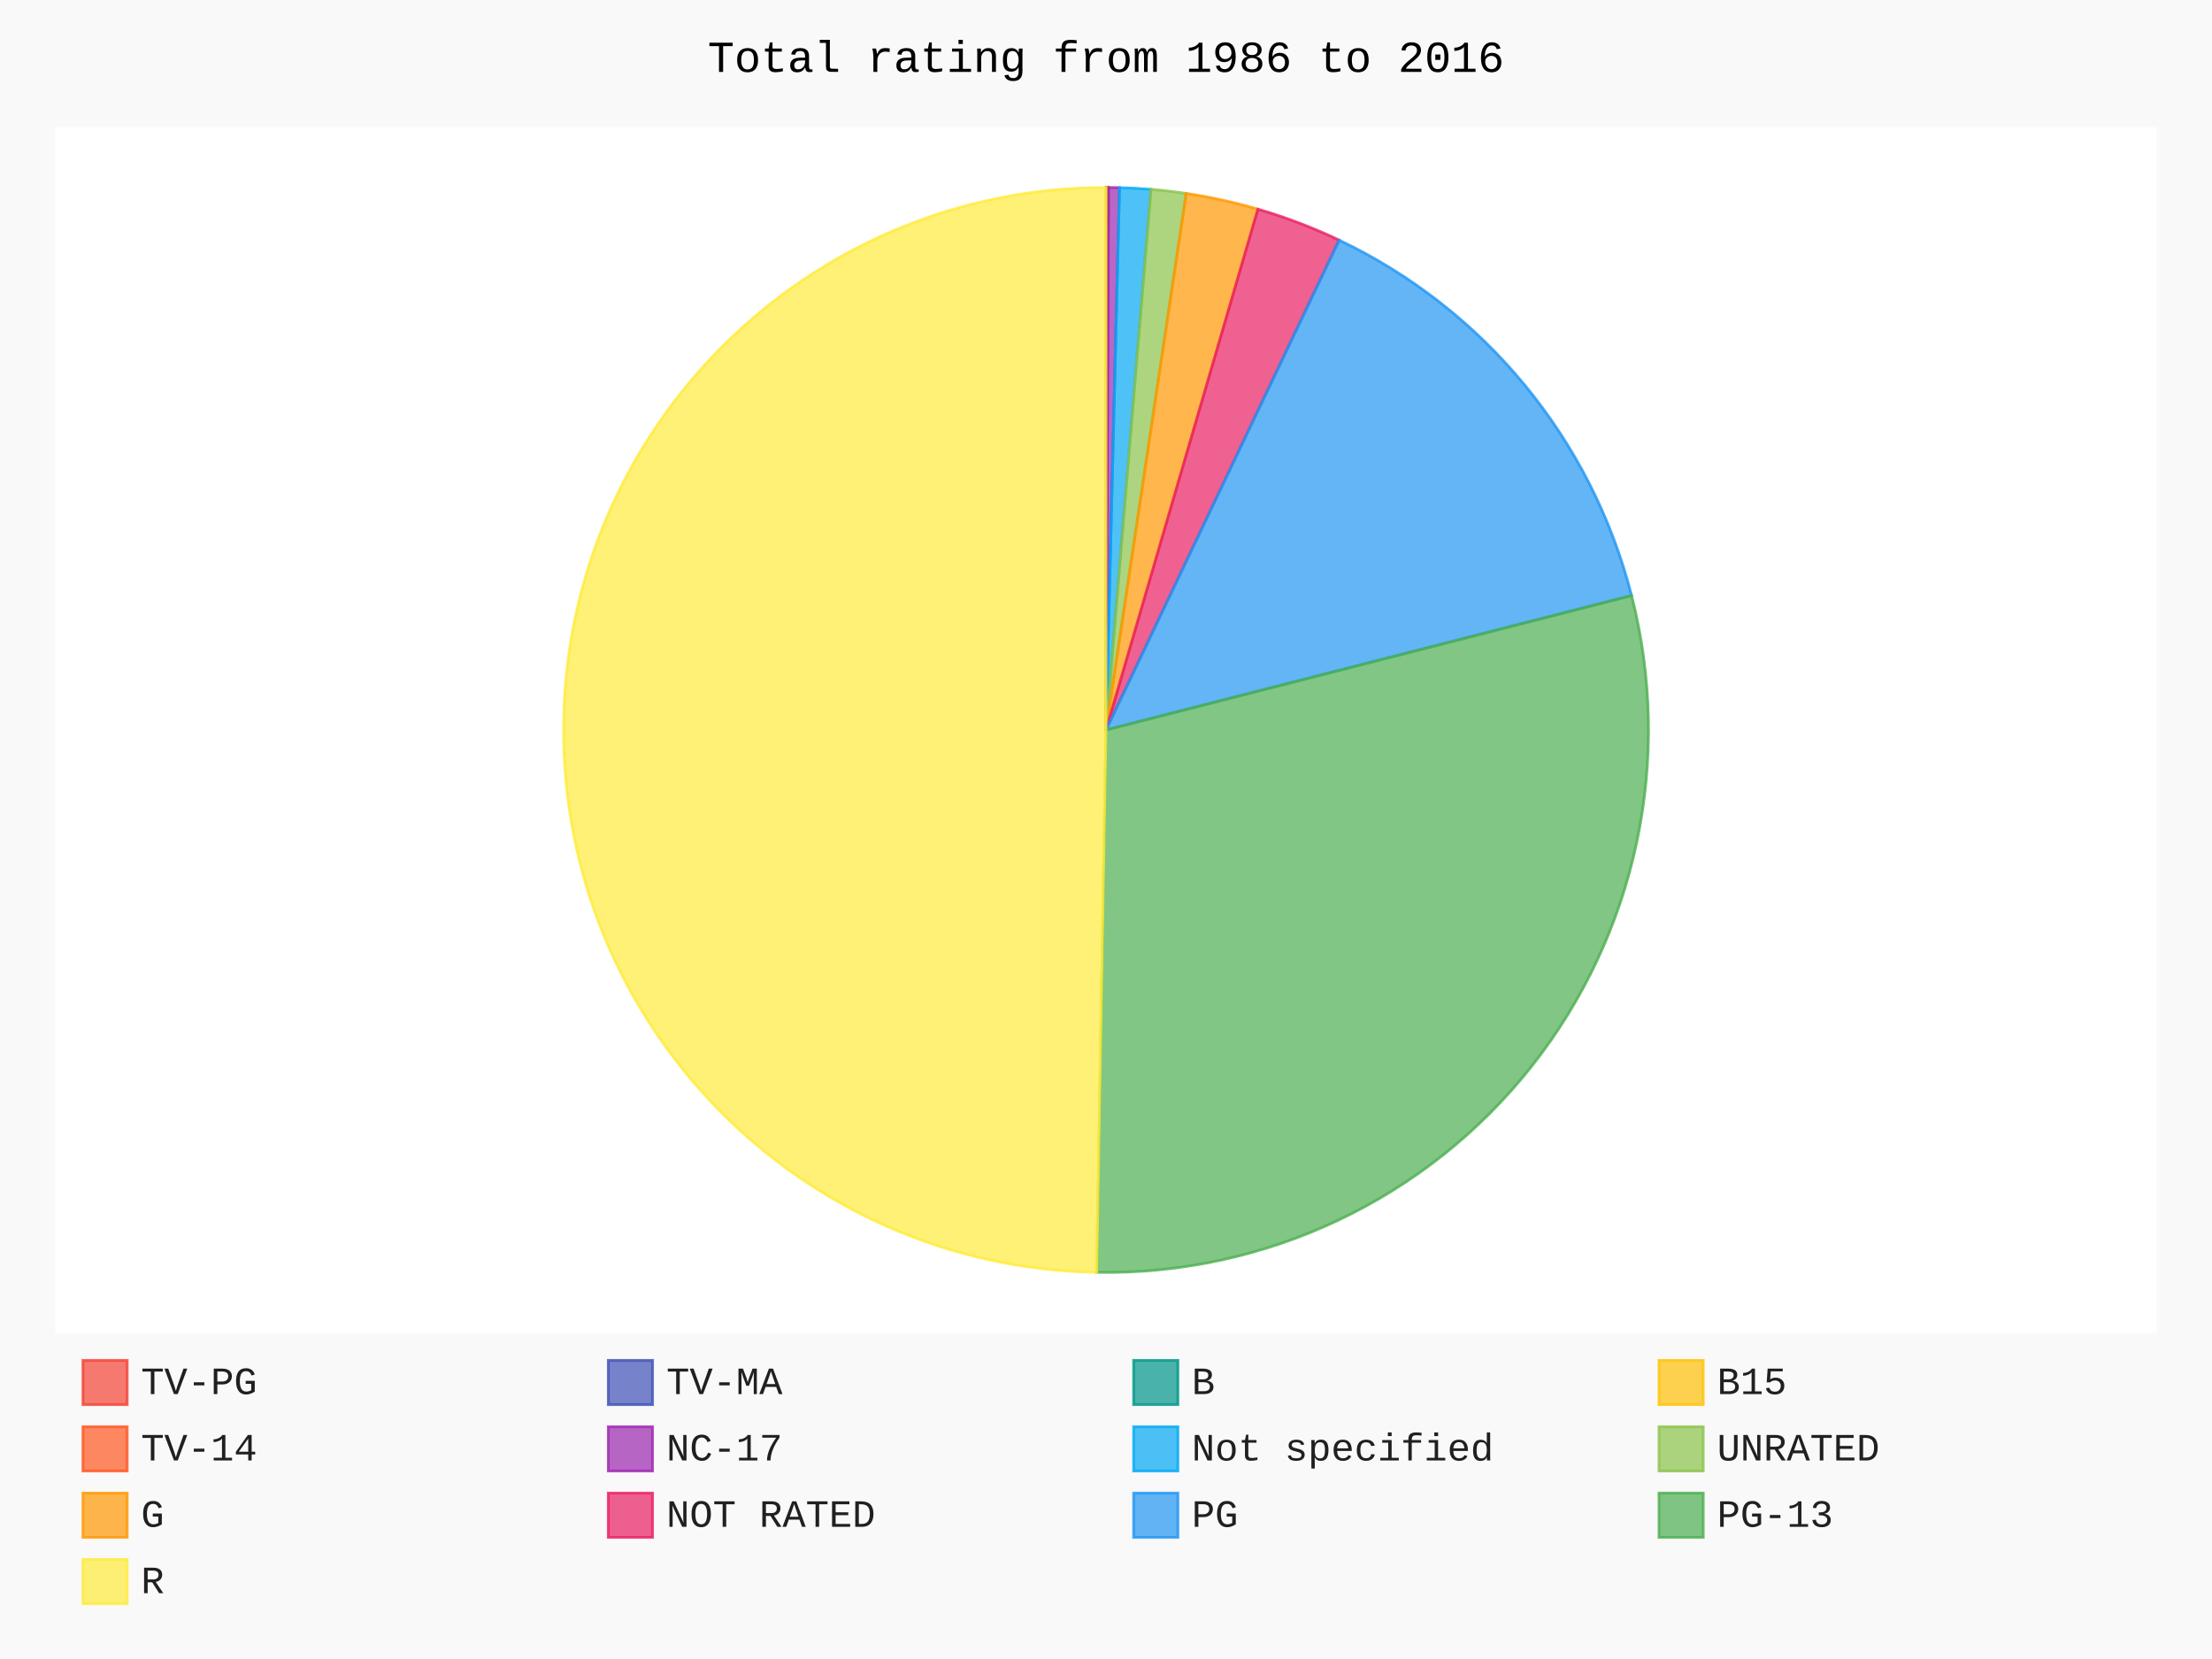
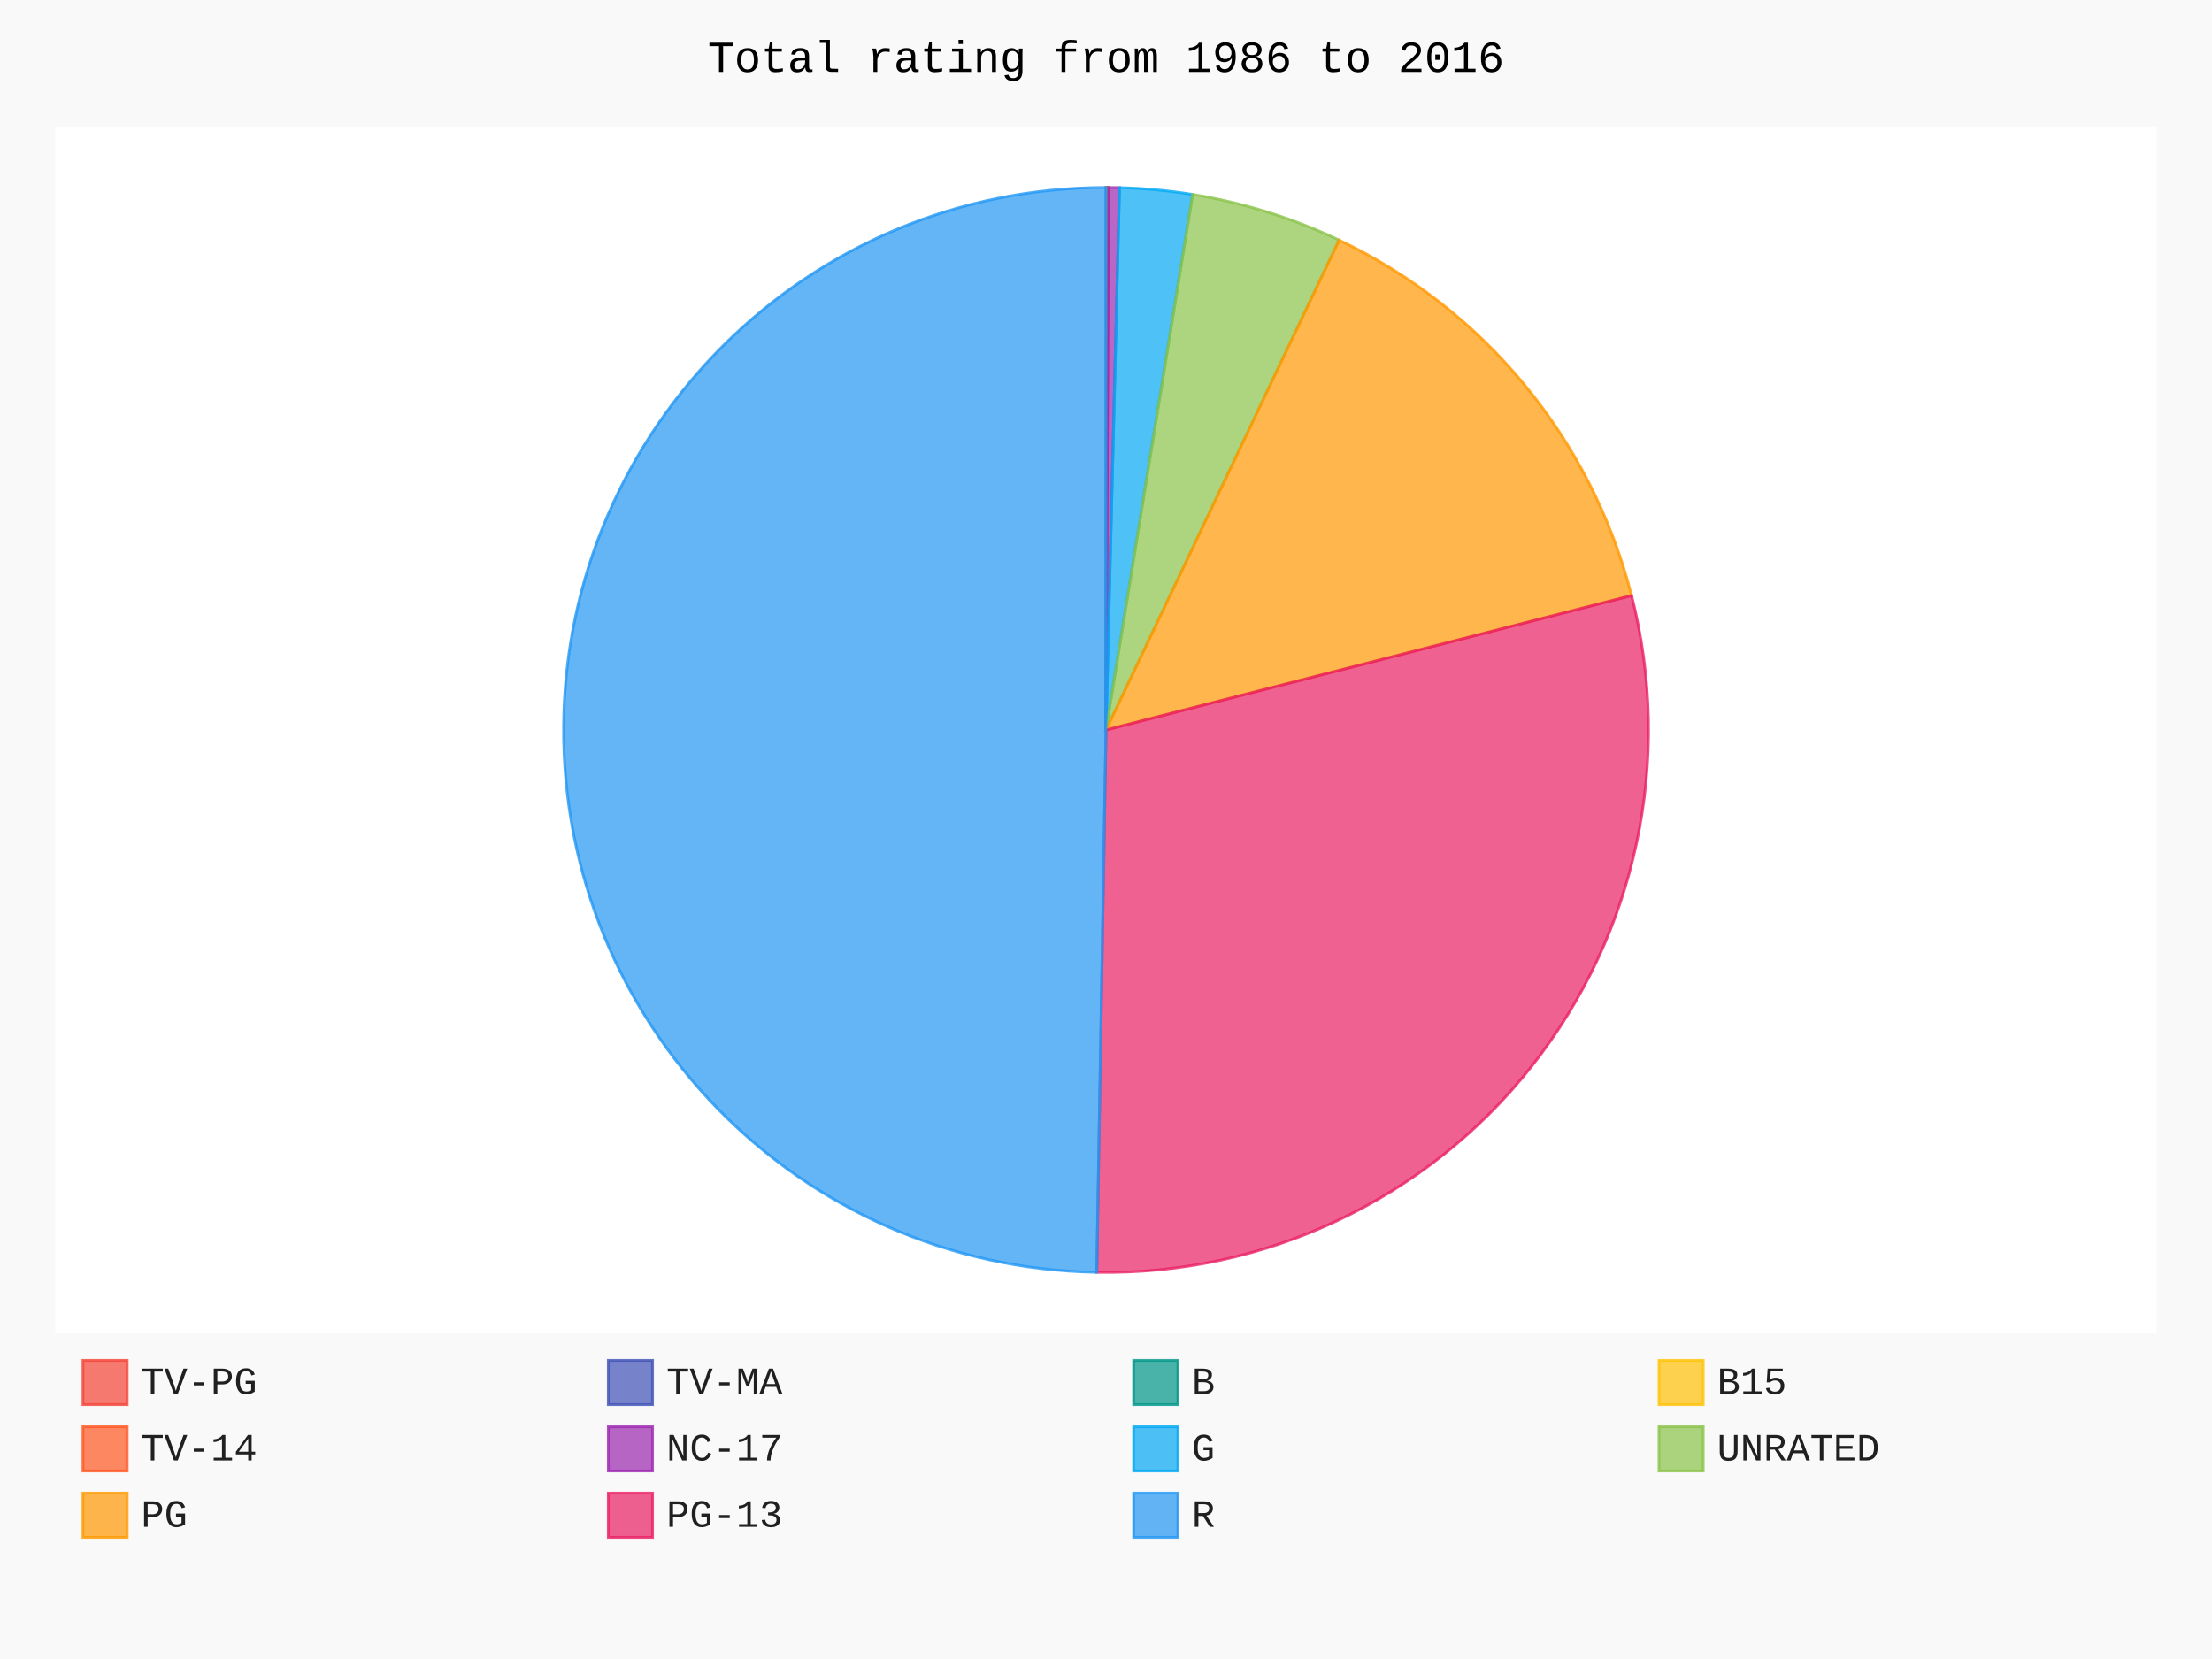
- <svg xmlns="http://www.w3.org/2000/svg" class="pygal-chart" id="chart-d43158a4-fd86-43d0-813c-0476efe79ce7" viewBox="0 0 800 600">
+ <svg xmlns="http://www.w3.org/2000/svg" class="pygal-chart" id="chart-f43b5096-590a-4fb6-a37e-d34fe25e07eb" viewBox="0 0 800 600">
  <defs>
-     <style type="text/css">#chart-d43158a4-fd86-43d0-813c-0476efe79ce7{-webkit-user-select:none;-webkit-font-smoothing:antialiased;font-family:Consolas,"Liberation Mono",Menlo,Courier,monospace}#chart-d43158a4-fd86-43d0-813c-0476efe79ce7 .title{font-family:Consolas,"Liberation Mono",Menlo,Courier,monospace;font-size:16px}#chart-d43158a4-fd86-43d0-813c-0476efe79ce7 .legends .legend text{font-family:Consolas,"Liberation Mono",Menlo,Courier,monospace;font-size:14px}#chart-d43158a4-fd86-43d0-813c-0476efe79ce7 .axis text{font-family:Consolas,"Liberation Mono",Menlo,Courier,monospace;font-size:10px}#chart-d43158a4-fd86-43d0-813c-0476efe79ce7 .axis text.major{font-family:Consolas,"Liberation Mono",Menlo,Courier,monospace;font-size:10px}#chart-d43158a4-fd86-43d0-813c-0476efe79ce7 .text-overlay text.value{font-family:Consolas,"Liberation Mono",Menlo,Courier,monospace;font-size:16px}#chart-d43158a4-fd86-43d0-813c-0476efe79ce7 .text-overlay text.label{font-family:Consolas,"Liberation Mono",Menlo,Courier,monospace;font-size:10px}#chart-d43158a4-fd86-43d0-813c-0476efe79ce7 .tooltip{font-family:Consolas,"Liberation Mono",Menlo,Courier,monospace;font-size:14px}#chart-d43158a4-fd86-43d0-813c-0476efe79ce7 text.no_data{font-family:Consolas,"Liberation Mono",Menlo,Courier,monospace;font-size:64px}
- #chart-d43158a4-fd86-43d0-813c-0476efe79ce7{background-color:rgba(249,249,249,1)}#chart-d43158a4-fd86-43d0-813c-0476efe79ce7 path,#chart-d43158a4-fd86-43d0-813c-0476efe79ce7 line,#chart-d43158a4-fd86-43d0-813c-0476efe79ce7 rect,#chart-d43158a4-fd86-43d0-813c-0476efe79ce7 circle{-webkit-transition:150ms;-moz-transition:150ms;transition:150ms}#chart-d43158a4-fd86-43d0-813c-0476efe79ce7 .graph &gt; .background{fill:rgba(249,249,249,1)}#chart-d43158a4-fd86-43d0-813c-0476efe79ce7 .plot &gt; .background{fill:rgba(255,255,255,1)}#chart-d43158a4-fd86-43d0-813c-0476efe79ce7 .graph{fill:rgba(0,0,0,.87)}#chart-d43158a4-fd86-43d0-813c-0476efe79ce7 text.no_data{fill:rgba(0,0,0,1)}#chart-d43158a4-fd86-43d0-813c-0476efe79ce7 .title{fill:rgba(0,0,0,1)}#chart-d43158a4-fd86-43d0-813c-0476efe79ce7 .legends .legend text{fill:rgba(0,0,0,.87)}#chart-d43158a4-fd86-43d0-813c-0476efe79ce7 .legends .legend:hover text{fill:rgba(0,0,0,1)}#chart-d43158a4-fd86-43d0-813c-0476efe79ce7 .axis .line{stroke:rgba(0,0,0,1)}#chart-d43158a4-fd86-43d0-813c-0476efe79ce7 .axis .guide.line{stroke:rgba(0,0,0,.54)}#chart-d43158a4-fd86-43d0-813c-0476efe79ce7 .axis .major.line{stroke:rgba(0,0,0,.87)}#chart-d43158a4-fd86-43d0-813c-0476efe79ce7 .axis text.major{fill:rgba(0,0,0,1)}#chart-d43158a4-fd86-43d0-813c-0476efe79ce7 .axis.y .guides:hover .guide.line,#chart-d43158a4-fd86-43d0-813c-0476efe79ce7 .line-graph .axis.x .guides:hover .guide.line,#chart-d43158a4-fd86-43d0-813c-0476efe79ce7 .stackedline-graph .axis.x .guides:hover .guide.line,#chart-d43158a4-fd86-43d0-813c-0476efe79ce7 .xy-graph .axis.x .guides:hover .guide.line{stroke:rgba(0,0,0,1)}#chart-d43158a4-fd86-43d0-813c-0476efe79ce7 .axis .guides:hover text{fill:rgba(0,0,0,1)}#chart-d43158a4-fd86-43d0-813c-0476efe79ce7 .reactive{fill-opacity:.7;stroke-opacity:.8}#chart-d43158a4-fd86-43d0-813c-0476efe79ce7 .ci{stroke:rgba(0,0,0,.87)}#chart-d43158a4-fd86-43d0-813c-0476efe79ce7 .reactive.active,#chart-d43158a4-fd86-43d0-813c-0476efe79ce7 .active .reactive{fill-opacity:.8;stroke-opacity:.9;stroke-width:4}#chart-d43158a4-fd86-43d0-813c-0476efe79ce7 .ci .reactive.active{stroke-width:1.5}#chart-d43158a4-fd86-43d0-813c-0476efe79ce7 .series text{fill:rgba(0,0,0,1)}#chart-d43158a4-fd86-43d0-813c-0476efe79ce7 .tooltip rect{fill:rgba(255,255,255,1);stroke:rgba(0,0,0,1);-webkit-transition:opacity 150ms;-moz-transition:opacity 150ms;transition:opacity 150ms}#chart-d43158a4-fd86-43d0-813c-0476efe79ce7 .tooltip .label{fill:rgba(0,0,0,.87)}#chart-d43158a4-fd86-43d0-813c-0476efe79ce7 .tooltip .label{fill:rgba(0,0,0,.87)}#chart-d43158a4-fd86-43d0-813c-0476efe79ce7 .tooltip .legend{font-size:.8em;fill:rgba(0,0,0,.54)}#chart-d43158a4-fd86-43d0-813c-0476efe79ce7 .tooltip .x_label{font-size:.6em;fill:rgba(0,0,0,1)}#chart-d43158a4-fd86-43d0-813c-0476efe79ce7 .tooltip .xlink{font-size:.5em;text-decoration:underline}#chart-d43158a4-fd86-43d0-813c-0476efe79ce7 .tooltip .value{font-size:1.5em}#chart-d43158a4-fd86-43d0-813c-0476efe79ce7 .bound{font-size:.5em}#chart-d43158a4-fd86-43d0-813c-0476efe79ce7 .max-value{font-size:.75em;fill:rgba(0,0,0,.54)}#chart-d43158a4-fd86-43d0-813c-0476efe79ce7 .map-element{fill:rgba(255,255,255,1);stroke:rgba(0,0,0,.54) !important}#chart-d43158a4-fd86-43d0-813c-0476efe79ce7 .map-element .reactive{fill-opacity:inherit;stroke-opacity:inherit}#chart-d43158a4-fd86-43d0-813c-0476efe79ce7 .color-0,#chart-d43158a4-fd86-43d0-813c-0476efe79ce7 .color-0 a:visited{stroke:#F44336;fill:#F44336}#chart-d43158a4-fd86-43d0-813c-0476efe79ce7 .color-1,#chart-d43158a4-fd86-43d0-813c-0476efe79ce7 .color-1 a:visited{stroke:#3F51B5;fill:#3F51B5}#chart-d43158a4-fd86-43d0-813c-0476efe79ce7 .color-2,#chart-d43158a4-fd86-43d0-813c-0476efe79ce7 .color-2 a:visited{stroke:#009688;fill:#009688}#chart-d43158a4-fd86-43d0-813c-0476efe79ce7 .color-3,#chart-d43158a4-fd86-43d0-813c-0476efe79ce7 .color-3 a:visited{stroke:#FFC107;fill:#FFC107}#chart-d43158a4-fd86-43d0-813c-0476efe79ce7 .color-4,#chart-d43158a4-fd86-43d0-813c-0476efe79ce7 .color-4 a:visited{stroke:#FF5722;fill:#FF5722}#chart-d43158a4-fd86-43d0-813c-0476efe79ce7 .color-5,#chart-d43158a4-fd86-43d0-813c-0476efe79ce7 .color-5 a:visited{stroke:#9C27B0;fill:#9C27B0}#chart-d43158a4-fd86-43d0-813c-0476efe79ce7 .color-6,#chart-d43158a4-fd86-43d0-813c-0476efe79ce7 .color-6 a:visited{stroke:#03A9F4;fill:#03A9F4}#chart-d43158a4-fd86-43d0-813c-0476efe79ce7 .color-7,#chart-d43158a4-fd86-43d0-813c-0476efe79ce7 .color-7 a:visited{stroke:#8BC34A;fill:#8BC34A}#chart-d43158a4-fd86-43d0-813c-0476efe79ce7 .color-8,#chart-d43158a4-fd86-43d0-813c-0476efe79ce7 .color-8 a:visited{stroke:#FF9800;fill:#FF9800}#chart-d43158a4-fd86-43d0-813c-0476efe79ce7 .color-9,#chart-d43158a4-fd86-43d0-813c-0476efe79ce7 .color-9 a:visited{stroke:#E91E63;fill:#E91E63}#chart-d43158a4-fd86-43d0-813c-0476efe79ce7 .color-10,#chart-d43158a4-fd86-43d0-813c-0476efe79ce7 .color-10 a:visited{stroke:#2196F3;fill:#2196F3}#chart-d43158a4-fd86-43d0-813c-0476efe79ce7 .color-11,#chart-d43158a4-fd86-43d0-813c-0476efe79ce7 .color-11 a:visited{stroke:#4CAF50;fill:#4CAF50}#chart-d43158a4-fd86-43d0-813c-0476efe79ce7 .color-12,#chart-d43158a4-fd86-43d0-813c-0476efe79ce7 .color-12 a:visited{stroke:#FFEB3B;fill:#FFEB3B}#chart-d43158a4-fd86-43d0-813c-0476efe79ce7 .text-overlay .color-0 text{fill:black}#chart-d43158a4-fd86-43d0-813c-0476efe79ce7 .text-overlay .color-1 text{fill:black}#chart-d43158a4-fd86-43d0-813c-0476efe79ce7 .text-overlay .color-2 text{fill:black}#chart-d43158a4-fd86-43d0-813c-0476efe79ce7 .text-overlay .color-3 text{fill:black}#chart-d43158a4-fd86-43d0-813c-0476efe79ce7 .text-overlay .color-4 text{fill:black}#chart-d43158a4-fd86-43d0-813c-0476efe79ce7 .text-overlay .color-5 text{fill:black}#chart-d43158a4-fd86-43d0-813c-0476efe79ce7 .text-overlay .color-6 text{fill:black}#chart-d43158a4-fd86-43d0-813c-0476efe79ce7 .text-overlay .color-7 text{fill:black}#chart-d43158a4-fd86-43d0-813c-0476efe79ce7 .text-overlay .color-8 text{fill:black}#chart-d43158a4-fd86-43d0-813c-0476efe79ce7 .text-overlay .color-9 text{fill:black}#chart-d43158a4-fd86-43d0-813c-0476efe79ce7 .text-overlay .color-10 text{fill:black}#chart-d43158a4-fd86-43d0-813c-0476efe79ce7 .text-overlay .color-11 text{fill:black}#chart-d43158a4-fd86-43d0-813c-0476efe79ce7 .text-overlay .color-12 text{fill:black}
- #chart-d43158a4-fd86-43d0-813c-0476efe79ce7 text.no_data{text-anchor:middle}#chart-d43158a4-fd86-43d0-813c-0476efe79ce7 .guide.line{fill:none}#chart-d43158a4-fd86-43d0-813c-0476efe79ce7 .centered{text-anchor:middle}#chart-d43158a4-fd86-43d0-813c-0476efe79ce7 .title{text-anchor:middle}#chart-d43158a4-fd86-43d0-813c-0476efe79ce7 .legends .legend text{fill-opacity:1}#chart-d43158a4-fd86-43d0-813c-0476efe79ce7 .axis.x text{text-anchor:middle}#chart-d43158a4-fd86-43d0-813c-0476efe79ce7 .axis.x:not(.web) text[transform]{text-anchor:start}#chart-d43158a4-fd86-43d0-813c-0476efe79ce7 .axis.x:not(.web) text[transform].backwards{text-anchor:end}#chart-d43158a4-fd86-43d0-813c-0476efe79ce7 .axis.y text{text-anchor:end}#chart-d43158a4-fd86-43d0-813c-0476efe79ce7 .axis.y text[transform].backwards{text-anchor:start}#chart-d43158a4-fd86-43d0-813c-0476efe79ce7 .axis.y2 text{text-anchor:start}#chart-d43158a4-fd86-43d0-813c-0476efe79ce7 .axis.y2 text[transform].backwards{text-anchor:end}#chart-d43158a4-fd86-43d0-813c-0476efe79ce7 .axis .guide.line{stroke-dasharray:4,4}#chart-d43158a4-fd86-43d0-813c-0476efe79ce7 .axis .major.guide.line{stroke-dasharray:6,6}#chart-d43158a4-fd86-43d0-813c-0476efe79ce7 .horizontal .axis.y .guide.line,#chart-d43158a4-fd86-43d0-813c-0476efe79ce7 .horizontal .axis.y2 .guide.line,#chart-d43158a4-fd86-43d0-813c-0476efe79ce7 .vertical .axis.x .guide.line{opacity:0}#chart-d43158a4-fd86-43d0-813c-0476efe79ce7 .horizontal .axis.always_show .guide.line,#chart-d43158a4-fd86-43d0-813c-0476efe79ce7 .vertical .axis.always_show .guide.line{opacity:1 !important}#chart-d43158a4-fd86-43d0-813c-0476efe79ce7 .axis.y .guides:hover .guide.line,#chart-d43158a4-fd86-43d0-813c-0476efe79ce7 .axis.y2 .guides:hover .guide.line,#chart-d43158a4-fd86-43d0-813c-0476efe79ce7 .axis.x .guides:hover .guide.line{opacity:1}#chart-d43158a4-fd86-43d0-813c-0476efe79ce7 .axis .guides:hover text{opacity:1}#chart-d43158a4-fd86-43d0-813c-0476efe79ce7 .nofill{fill:none}#chart-d43158a4-fd86-43d0-813c-0476efe79ce7 .subtle-fill{fill-opacity:.2}#chart-d43158a4-fd86-43d0-813c-0476efe79ce7 .dot{stroke-width:1px;fill-opacity:1}#chart-d43158a4-fd86-43d0-813c-0476efe79ce7 .dot.active{stroke-width:5px}#chart-d43158a4-fd86-43d0-813c-0476efe79ce7 .dot.negative{fill:transparent}#chart-d43158a4-fd86-43d0-813c-0476efe79ce7 text,#chart-d43158a4-fd86-43d0-813c-0476efe79ce7 tspan{stroke:none !important}#chart-d43158a4-fd86-43d0-813c-0476efe79ce7 .series text.active{opacity:1}#chart-d43158a4-fd86-43d0-813c-0476efe79ce7 .tooltip rect{fill-opacity:.95;stroke-width:.5}#chart-d43158a4-fd86-43d0-813c-0476efe79ce7 .tooltip text{fill-opacity:1}#chart-d43158a4-fd86-43d0-813c-0476efe79ce7 .showable{visibility:hidden}#chart-d43158a4-fd86-43d0-813c-0476efe79ce7 .showable.shown{visibility:visible}#chart-d43158a4-fd86-43d0-813c-0476efe79ce7 .gauge-background{fill:rgba(229,229,229,1);stroke:none}#chart-d43158a4-fd86-43d0-813c-0476efe79ce7 .bg-lines{stroke:rgba(249,249,249,1);stroke-width:2px}</style>
+     <style type="text/css">#chart-f43b5096-590a-4fb6-a37e-d34fe25e07eb{-webkit-user-select:none;-webkit-font-smoothing:antialiased;font-family:Consolas,"Liberation Mono",Menlo,Courier,monospace}#chart-f43b5096-590a-4fb6-a37e-d34fe25e07eb .title{font-family:Consolas,"Liberation Mono",Menlo,Courier,monospace;font-size:16px}#chart-f43b5096-590a-4fb6-a37e-d34fe25e07eb .legends .legend text{font-family:Consolas,"Liberation Mono",Menlo,Courier,monospace;font-size:14px}#chart-f43b5096-590a-4fb6-a37e-d34fe25e07eb .axis text{font-family:Consolas,"Liberation Mono",Menlo,Courier,monospace;font-size:10px}#chart-f43b5096-590a-4fb6-a37e-d34fe25e07eb .axis text.major{font-family:Consolas,"Liberation Mono",Menlo,Courier,monospace;font-size:10px}#chart-f43b5096-590a-4fb6-a37e-d34fe25e07eb .text-overlay text.value{font-family:Consolas,"Liberation Mono",Menlo,Courier,monospace;font-size:16px}#chart-f43b5096-590a-4fb6-a37e-d34fe25e07eb .text-overlay text.label{font-family:Consolas,"Liberation Mono",Menlo,Courier,monospace;font-size:10px}#chart-f43b5096-590a-4fb6-a37e-d34fe25e07eb .tooltip{font-family:Consolas,"Liberation Mono",Menlo,Courier,monospace;font-size:14px}#chart-f43b5096-590a-4fb6-a37e-d34fe25e07eb text.no_data{font-family:Consolas,"Liberation Mono",Menlo,Courier,monospace;font-size:64px}
+ #chart-f43b5096-590a-4fb6-a37e-d34fe25e07eb{background-color:rgba(249,249,249,1)}#chart-f43b5096-590a-4fb6-a37e-d34fe25e07eb path,#chart-f43b5096-590a-4fb6-a37e-d34fe25e07eb line,#chart-f43b5096-590a-4fb6-a37e-d34fe25e07eb rect,#chart-f43b5096-590a-4fb6-a37e-d34fe25e07eb circle{-webkit-transition:150ms;-moz-transition:150ms;transition:150ms}#chart-f43b5096-590a-4fb6-a37e-d34fe25e07eb .graph &gt; .background{fill:rgba(249,249,249,1)}#chart-f43b5096-590a-4fb6-a37e-d34fe25e07eb .plot &gt; .background{fill:rgba(255,255,255,1)}#chart-f43b5096-590a-4fb6-a37e-d34fe25e07eb .graph{fill:rgba(0,0,0,.87)}#chart-f43b5096-590a-4fb6-a37e-d34fe25e07eb text.no_data{fill:rgba(0,0,0,1)}#chart-f43b5096-590a-4fb6-a37e-d34fe25e07eb .title{fill:rgba(0,0,0,1)}#chart-f43b5096-590a-4fb6-a37e-d34fe25e07eb .legends .legend text{fill:rgba(0,0,0,.87)}#chart-f43b5096-590a-4fb6-a37e-d34fe25e07eb .legends .legend:hover text{fill:rgba(0,0,0,1)}#chart-f43b5096-590a-4fb6-a37e-d34fe25e07eb .axis .line{stroke:rgba(0,0,0,1)}#chart-f43b5096-590a-4fb6-a37e-d34fe25e07eb .axis .guide.line{stroke:rgba(0,0,0,.54)}#chart-f43b5096-590a-4fb6-a37e-d34fe25e07eb .axis .major.line{stroke:rgba(0,0,0,.87)}#chart-f43b5096-590a-4fb6-a37e-d34fe25e07eb .axis text.major{fill:rgba(0,0,0,1)}#chart-f43b5096-590a-4fb6-a37e-d34fe25e07eb .axis.y .guides:hover .guide.line,#chart-f43b5096-590a-4fb6-a37e-d34fe25e07eb .line-graph .axis.x .guides:hover .guide.line,#chart-f43b5096-590a-4fb6-a37e-d34fe25e07eb .stackedline-graph .axis.x .guides:hover .guide.line,#chart-f43b5096-590a-4fb6-a37e-d34fe25e07eb .xy-graph .axis.x .guides:hover .guide.line{stroke:rgba(0,0,0,1)}#chart-f43b5096-590a-4fb6-a37e-d34fe25e07eb .axis .guides:hover text{fill:rgba(0,0,0,1)}#chart-f43b5096-590a-4fb6-a37e-d34fe25e07eb .reactive{fill-opacity:.7;stroke-opacity:.8}#chart-f43b5096-590a-4fb6-a37e-d34fe25e07eb .ci{stroke:rgba(0,0,0,.87)}#chart-f43b5096-590a-4fb6-a37e-d34fe25e07eb .reactive.active,#chart-f43b5096-590a-4fb6-a37e-d34fe25e07eb .active .reactive{fill-opacity:.8;stroke-opacity:.9;stroke-width:4}#chart-f43b5096-590a-4fb6-a37e-d34fe25e07eb .ci .reactive.active{stroke-width:1.5}#chart-f43b5096-590a-4fb6-a37e-d34fe25e07eb .series text{fill:rgba(0,0,0,1)}#chart-f43b5096-590a-4fb6-a37e-d34fe25e07eb .tooltip rect{fill:rgba(255,255,255,1);stroke:rgba(0,0,0,1);-webkit-transition:opacity 150ms;-moz-transition:opacity 150ms;transition:opacity 150ms}#chart-f43b5096-590a-4fb6-a37e-d34fe25e07eb .tooltip .label{fill:rgba(0,0,0,.87)}#chart-f43b5096-590a-4fb6-a37e-d34fe25e07eb .tooltip .label{fill:rgba(0,0,0,.87)}#chart-f43b5096-590a-4fb6-a37e-d34fe25e07eb .tooltip .legend{font-size:.8em;fill:rgba(0,0,0,.54)}#chart-f43b5096-590a-4fb6-a37e-d34fe25e07eb .tooltip .x_label{font-size:.6em;fill:rgba(0,0,0,1)}#chart-f43b5096-590a-4fb6-a37e-d34fe25e07eb .tooltip .xlink{font-size:.5em;text-decoration:underline}#chart-f43b5096-590a-4fb6-a37e-d34fe25e07eb .tooltip .value{font-size:1.5em}#chart-f43b5096-590a-4fb6-a37e-d34fe25e07eb .bound{font-size:.5em}#chart-f43b5096-590a-4fb6-a37e-d34fe25e07eb .max-value{font-size:.75em;fill:rgba(0,0,0,.54)}#chart-f43b5096-590a-4fb6-a37e-d34fe25e07eb .map-element{fill:rgba(255,255,255,1);stroke:rgba(0,0,0,.54) !important}#chart-f43b5096-590a-4fb6-a37e-d34fe25e07eb .map-element .reactive{fill-opacity:inherit;stroke-opacity:inherit}#chart-f43b5096-590a-4fb6-a37e-d34fe25e07eb .color-0,#chart-f43b5096-590a-4fb6-a37e-d34fe25e07eb .color-0 a:visited{stroke:#F44336;fill:#F44336}#chart-f43b5096-590a-4fb6-a37e-d34fe25e07eb .color-1,#chart-f43b5096-590a-4fb6-a37e-d34fe25e07eb .color-1 a:visited{stroke:#3F51B5;fill:#3F51B5}#chart-f43b5096-590a-4fb6-a37e-d34fe25e07eb .color-2,#chart-f43b5096-590a-4fb6-a37e-d34fe25e07eb .color-2 a:visited{stroke:#009688;fill:#009688}#chart-f43b5096-590a-4fb6-a37e-d34fe25e07eb .color-3,#chart-f43b5096-590a-4fb6-a37e-d34fe25e07eb .color-3 a:visited{stroke:#FFC107;fill:#FFC107}#chart-f43b5096-590a-4fb6-a37e-d34fe25e07eb .color-4,#chart-f43b5096-590a-4fb6-a37e-d34fe25e07eb .color-4 a:visited{stroke:#FF5722;fill:#FF5722}#chart-f43b5096-590a-4fb6-a37e-d34fe25e07eb .color-5,#chart-f43b5096-590a-4fb6-a37e-d34fe25e07eb .color-5 a:visited{stroke:#9C27B0;fill:#9C27B0}#chart-f43b5096-590a-4fb6-a37e-d34fe25e07eb .color-6,#chart-f43b5096-590a-4fb6-a37e-d34fe25e07eb .color-6 a:visited{stroke:#03A9F4;fill:#03A9F4}#chart-f43b5096-590a-4fb6-a37e-d34fe25e07eb .color-7,#chart-f43b5096-590a-4fb6-a37e-d34fe25e07eb .color-7 a:visited{stroke:#8BC34A;fill:#8BC34A}#chart-f43b5096-590a-4fb6-a37e-d34fe25e07eb .color-8,#chart-f43b5096-590a-4fb6-a37e-d34fe25e07eb .color-8 a:visited{stroke:#FF9800;fill:#FF9800}#chart-f43b5096-590a-4fb6-a37e-d34fe25e07eb .color-9,#chart-f43b5096-590a-4fb6-a37e-d34fe25e07eb .color-9 a:visited{stroke:#E91E63;fill:#E91E63}#chart-f43b5096-590a-4fb6-a37e-d34fe25e07eb .color-10,#chart-f43b5096-590a-4fb6-a37e-d34fe25e07eb .color-10 a:visited{stroke:#2196F3;fill:#2196F3}#chart-f43b5096-590a-4fb6-a37e-d34fe25e07eb .text-overlay .color-0 text{fill:black}#chart-f43b5096-590a-4fb6-a37e-d34fe25e07eb .text-overlay .color-1 text{fill:black}#chart-f43b5096-590a-4fb6-a37e-d34fe25e07eb .text-overlay .color-2 text{fill:black}#chart-f43b5096-590a-4fb6-a37e-d34fe25e07eb .text-overlay .color-3 text{fill:black}#chart-f43b5096-590a-4fb6-a37e-d34fe25e07eb .text-overlay .color-4 text{fill:black}#chart-f43b5096-590a-4fb6-a37e-d34fe25e07eb .text-overlay .color-5 text{fill:black}#chart-f43b5096-590a-4fb6-a37e-d34fe25e07eb .text-overlay .color-6 text{fill:black}#chart-f43b5096-590a-4fb6-a37e-d34fe25e07eb .text-overlay .color-7 text{fill:black}#chart-f43b5096-590a-4fb6-a37e-d34fe25e07eb .text-overlay .color-8 text{fill:black}#chart-f43b5096-590a-4fb6-a37e-d34fe25e07eb .text-overlay .color-9 text{fill:black}#chart-f43b5096-590a-4fb6-a37e-d34fe25e07eb .text-overlay .color-10 text{fill:black}
+ #chart-f43b5096-590a-4fb6-a37e-d34fe25e07eb text.no_data{text-anchor:middle}#chart-f43b5096-590a-4fb6-a37e-d34fe25e07eb .guide.line{fill:none}#chart-f43b5096-590a-4fb6-a37e-d34fe25e07eb .centered{text-anchor:middle}#chart-f43b5096-590a-4fb6-a37e-d34fe25e07eb .title{text-anchor:middle}#chart-f43b5096-590a-4fb6-a37e-d34fe25e07eb .legends .legend text{fill-opacity:1}#chart-f43b5096-590a-4fb6-a37e-d34fe25e07eb .axis.x text{text-anchor:middle}#chart-f43b5096-590a-4fb6-a37e-d34fe25e07eb .axis.x:not(.web) text[transform]{text-anchor:start}#chart-f43b5096-590a-4fb6-a37e-d34fe25e07eb .axis.x:not(.web) text[transform].backwards{text-anchor:end}#chart-f43b5096-590a-4fb6-a37e-d34fe25e07eb .axis.y text{text-anchor:end}#chart-f43b5096-590a-4fb6-a37e-d34fe25e07eb .axis.y text[transform].backwards{text-anchor:start}#chart-f43b5096-590a-4fb6-a37e-d34fe25e07eb .axis.y2 text{text-anchor:start}#chart-f43b5096-590a-4fb6-a37e-d34fe25e07eb .axis.y2 text[transform].backwards{text-anchor:end}#chart-f43b5096-590a-4fb6-a37e-d34fe25e07eb .axis .guide.line{stroke-dasharray:4,4}#chart-f43b5096-590a-4fb6-a37e-d34fe25e07eb .axis .major.guide.line{stroke-dasharray:6,6}#chart-f43b5096-590a-4fb6-a37e-d34fe25e07eb .horizontal .axis.y .guide.line,#chart-f43b5096-590a-4fb6-a37e-d34fe25e07eb .horizontal .axis.y2 .guide.line,#chart-f43b5096-590a-4fb6-a37e-d34fe25e07eb .vertical .axis.x .guide.line{opacity:0}#chart-f43b5096-590a-4fb6-a37e-d34fe25e07eb .horizontal .axis.always_show .guide.line,#chart-f43b5096-590a-4fb6-a37e-d34fe25e07eb .vertical .axis.always_show .guide.line{opacity:1 !important}#chart-f43b5096-590a-4fb6-a37e-d34fe25e07eb .axis.y .guides:hover .guide.line,#chart-f43b5096-590a-4fb6-a37e-d34fe25e07eb .axis.y2 .guides:hover .guide.line,#chart-f43b5096-590a-4fb6-a37e-d34fe25e07eb .axis.x .guides:hover .guide.line{opacity:1}#chart-f43b5096-590a-4fb6-a37e-d34fe25e07eb .axis .guides:hover text{opacity:1}#chart-f43b5096-590a-4fb6-a37e-d34fe25e07eb .nofill{fill:none}#chart-f43b5096-590a-4fb6-a37e-d34fe25e07eb .subtle-fill{fill-opacity:.2}#chart-f43b5096-590a-4fb6-a37e-d34fe25e07eb .dot{stroke-width:1px;fill-opacity:1}#chart-f43b5096-590a-4fb6-a37e-d34fe25e07eb .dot.active{stroke-width:5px}#chart-f43b5096-590a-4fb6-a37e-d34fe25e07eb .dot.negative{fill:transparent}#chart-f43b5096-590a-4fb6-a37e-d34fe25e07eb text,#chart-f43b5096-590a-4fb6-a37e-d34fe25e07eb tspan{stroke:none !important}#chart-f43b5096-590a-4fb6-a37e-d34fe25e07eb .series text.active{opacity:1}#chart-f43b5096-590a-4fb6-a37e-d34fe25e07eb .tooltip rect{fill-opacity:.95;stroke-width:.5}#chart-f43b5096-590a-4fb6-a37e-d34fe25e07eb .tooltip text{fill-opacity:1}#chart-f43b5096-590a-4fb6-a37e-d34fe25e07eb .showable{visibility:hidden}#chart-f43b5096-590a-4fb6-a37e-d34fe25e07eb .showable.shown{visibility:visible}#chart-f43b5096-590a-4fb6-a37e-d34fe25e07eb .gauge-background{fill:rgba(229,229,229,1);stroke:none}#chart-f43b5096-590a-4fb6-a37e-d34fe25e07eb .bg-lines{stroke:rgba(249,249,249,1);stroke-width:2px}</style>
  </defs>
  <g class="graph pie-graph vertical">
    <rect class="background" height="600" width="800" x="0" y="0" />
    <g class="plot" transform="translate(20, 46)">
      <rect class="background" height="436.0" width="760" x="0" y="0" />
      <g class="series serie-0 color-0">
        <g class="slices">
          <g class="slice">
            <path class="slice reactive tooltip-trigger" d="M380 21.8 A196.2 196.2 0 0 1 380.181 21.8 L380 218 A0 0 0 0 0 380 218 z" />
          </g>
        </g>
      </g>
      <g class="series serie-1 color-1">
        <g class="slices">
          <g class="slice">
            <path class="slice reactive tooltip-trigger" d="M380.181 21.8 A196.2 196.2 0 0 1 380.362 21.8 L380 218 A0 0 0 0 0 380 218 z" />
          </g>
        </g>
      </g>
      <g class="series serie-2 color-2">
        <g class="slices">
          <g class="slice">
            <path class="slice reactive tooltip-trigger" d="M380.362 21.8 A196.2 196.2 0 0 1 380.542 21.801 L380 218 A0 0 0 0 0 380 218 z" />
          </g>
        </g>
      </g>
      <g class="series serie-3 color-3">
        <g class="slices">
          <g class="slice">
            <path class="slice reactive tooltip-trigger" d="M380.542 21.801 A196.2 196.2 0 0 1 380.723 21.801 L380 218 A0 0 0 0 0 380 218 z" />
          </g>
        </g>
      </g>
      <g class="series serie-4 color-4">
        <g class="slices">
          <g class="slice">
            <path class="slice reactive tooltip-trigger" d="M380.723 21.801 A196.2 196.2 0 0 1 380.904 21.802 L380 218 A0 0 0 0 0 380 218 z" />
          </g>
        </g>
      </g>
      <g class="series serie-5 color-5">
        <g class="slices">
          <g class="slice">
            <path class="slice reactive tooltip-trigger" d="M380.904 21.802 A196.2 196.2 0 0 1 384.881 21.861 L380 218 A0 0 0 0 0 380 218 z" />
          </g>
        </g>
      </g>
      <g class="series serie-6 color-6">
        <g class="slices">
          <g class="slice">
-             <path class="slice reactive tooltip-trigger" d="M384.881 21.861 A196.2 196.2 0 0 1 396.252 22.474 L380 218 A0 0 0 0 0 380 218 z" />
+             <path class="slice reactive tooltip-trigger" d="M384.881 21.861 A196.2 196.2 0 0 1 411.322 24.316 L380 218 A0 0 0 0 0 380 218 z" />
          </g>
        </g>
      </g>
      <g class="series serie-7 color-7">
        <g class="slices">
          <g class="slice">
-             <path class="slice reactive tooltip-trigger" d="M396.252 22.474 A196.2 196.2 0 0 1 408.999 23.955 L380 218 A0 0 0 0 0 380 218 z" />
+             <path class="slice reactive tooltip-trigger" d="M411.322 24.316 A196.2 196.2 0 0 1 464.301 40.834 L380 218 A0 0 0 0 0 380 218 z" />
          </g>
        </g>
      </g>
      <g class="series serie-8 color-8">
        <g class="slices">
          <g class="slice">
-             <path class="slice reactive tooltip-trigger" d="M408.999 23.955 A196.2 196.2 0 0 1 434.937 29.648 L380 218 A0 0 0 0 0 380 218 z" />
+             <path class="slice reactive tooltip-trigger" d="M464.301 40.834 A196.2 196.2 0 0 1 570.081 169.384 L380 218 A0 0 0 0 0 380 218 z" />
          </g>
        </g>
      </g>
      <g class="series serie-9 color-9">
        <g class="slices">
          <g class="slice">
-             <path class="slice reactive tooltip-trigger" d="M434.937 29.648 A196.2 196.2 0 0 1 464.301 40.834 L380 218 A0 0 0 0 0 380 218 z" />
+             <path class="slice reactive tooltip-trigger" d="M570.081 169.384 A196.2 196.2 0 0 1 376.656 414.171 L380 218 A0 0 0 0 0 380 218 z" />
          </g>
        </g>
      </g>
      <g class="series serie-10 color-10">
-         <g class="slices">
-           <g class="slice">
-             <path class="slice reactive tooltip-trigger" d="M464.301 40.834 A196.2 196.2 0 0 1 570.081 169.384 L380 218 A0 0 0 0 0 380 218 z" />
-           </g>
-         </g>
-       </g>
-       <g class="series serie-11 color-11">
-         <g class="slices">
-           <g class="slice">
-             <path class="slice reactive tooltip-trigger" d="M570.081 169.384 A196.2 196.2 0 0 1 376.656 414.171 L380 218 A0 0 0 0 0 380 218 z" />
-           </g>
-         </g>
-       </g>
-       <g class="series serie-12 color-12">
        <g class="slices">
          <g class="slice">
            <path class="slice reactive tooltip-trigger" d="M376.656 414.171 A196.2 196.2 0 0 1 380 21.8 L380 218 A0 0 0 0 0 380 218 z" />
          </g>
        </g>
      </g>
    </g>
    <g class="titles">
      <text class="title plot_title" x="400.0" y="26">Total rating from 1986 to 2016</text>
    </g>
    <g class="plot overlay" transform="translate(20, 46)">
      <g class="series serie-0 color-0" />
      <g class="series serie-1 color-1" />
      <g class="series serie-2 color-2" />
      <g class="series serie-3 color-3" />
      <g class="series serie-4 color-4" />
      <g class="series serie-5 color-5" />
      <g class="series serie-6 color-6" />
      <g class="series serie-7 color-7" />
      <g class="series serie-8 color-8" />
      <g class="series serie-9 color-9" />
      <g class="series serie-10 color-10" />
-       <g class="series serie-11 color-11" />
-       <g class="series serie-12 color-12" />
    </g>
    <g class="plot text-overlay" transform="translate(20, 46)">
      <g class="series serie-0 color-0" />
      <g class="series serie-1 color-1" />
      <g class="series serie-2 color-2" />
      <g class="series serie-3 color-3" />
      <g class="series serie-4 color-4" />
      <g class="series serie-5 color-5" />
      <g class="series serie-6 color-6" />
      <g class="series serie-7 color-7" />
      <g class="series serie-8 color-8" />
      <g class="series serie-9 color-9" />
      <g class="series serie-10 color-10" />
-       <g class="series serie-11 color-11" />
-       <g class="series serie-12 color-12" />
    </g>
    <g class="plot tooltip-overlay" transform="translate(20, 46)">
      <g class="tooltip" style="opacity: 0" transform="translate(0 0)">
        <rect class="tooltip-box" height="0" rx="0" ry="0" width="0" />
        <g class="text" />
      </g>
    </g>
    <g class="legends" transform="translate(30, 492)">
      <g class="legend reactive activate-serie" id="activate-serie-0">
        <rect class="color-0 reactive" height="16" width="16" x="0.0" y="0.0" />
        <text x="21.0" y="12.2">TV-PG</text>
      </g>
      <g class="legend reactive activate-serie" id="activate-serie-1">
        <rect class="color-1 reactive" height="16" width="16" x="190.0" y="0.0" />
        <text x="211.0" y="12.2">TV-MA</text>
      </g>
      <g class="legend reactive activate-serie" id="activate-serie-2">
        <rect class="color-2 reactive" height="16" width="16" x="380.0" y="0.0" />
        <text x="401.0" y="12.2">B</text>
      </g>
      <g class="legend reactive activate-serie" id="activate-serie-3">
        <rect class="color-3 reactive" height="16" width="16" x="570.0" y="0.0" />
        <text x="591.0" y="12.2">B15</text>
      </g>
      <g class="legend reactive activate-serie" id="activate-serie-4">
        <rect class="color-4 reactive" height="16" width="16" x="0.0" y="24.0" />
        <text x="21.0" y="36.2">TV-14</text>
      </g>
      <g class="legend reactive activate-serie" id="activate-serie-5">
        <rect class="color-5 reactive" height="16" width="16" x="190.0" y="24.0" />
        <text x="211.0" y="36.2">NC-17</text>
      </g>
      <g class="legend reactive activate-serie" id="activate-serie-6">
        <rect class="color-6 reactive" height="16" width="16" x="380.0" y="24.0" />
-         <text x="401.0" y="36.2">Not specified</text>
+         <text x="401.0" y="36.2">G</text>
      </g>
      <g class="legend reactive activate-serie" id="activate-serie-7">
        <rect class="color-7 reactive" height="16" width="16" x="570.0" y="24.0" />
        <text x="591.0" y="36.2">UNRATED</text>
      </g>
      <g class="legend reactive activate-serie" id="activate-serie-8">
        <rect class="color-8 reactive" height="16" width="16" x="0.0" y="48.0" />
-         <text x="21.0" y="60.2">G</text>
+         <text x="21.0" y="60.2">PG</text>
      </g>
      <g class="legend reactive activate-serie" id="activate-serie-9">
        <rect class="color-9 reactive" height="16" width="16" x="190.0" y="48.0" />
-         <text x="211.0" y="60.2">NOT RATED</text>
+         <text x="211.0" y="60.2">PG-13</text>
      </g>
      <g class="legend reactive activate-serie" id="activate-serie-10">
        <rect class="color-10 reactive" height="16" width="16" x="380.0" y="48.0" />
-         <text x="401.0" y="60.2">PG</text>
-       </g>
-       <g class="legend reactive activate-serie" id="activate-serie-11">
-         <rect class="color-11 reactive" height="16" width="16" x="570.0" y="48.0" />
-         <text x="591.0" y="60.2">PG-13</text>
-       </g>
-       <g class="legend reactive activate-serie" id="activate-serie-12">
-         <rect class="color-12 reactive" height="16" width="16" x="0.0" y="72.0" />
-         <text x="21.0" y="84.2">R</text>
+         <text x="401.0" y="60.2">R</text>
      </g>
    </g>
  </g>
</svg>
